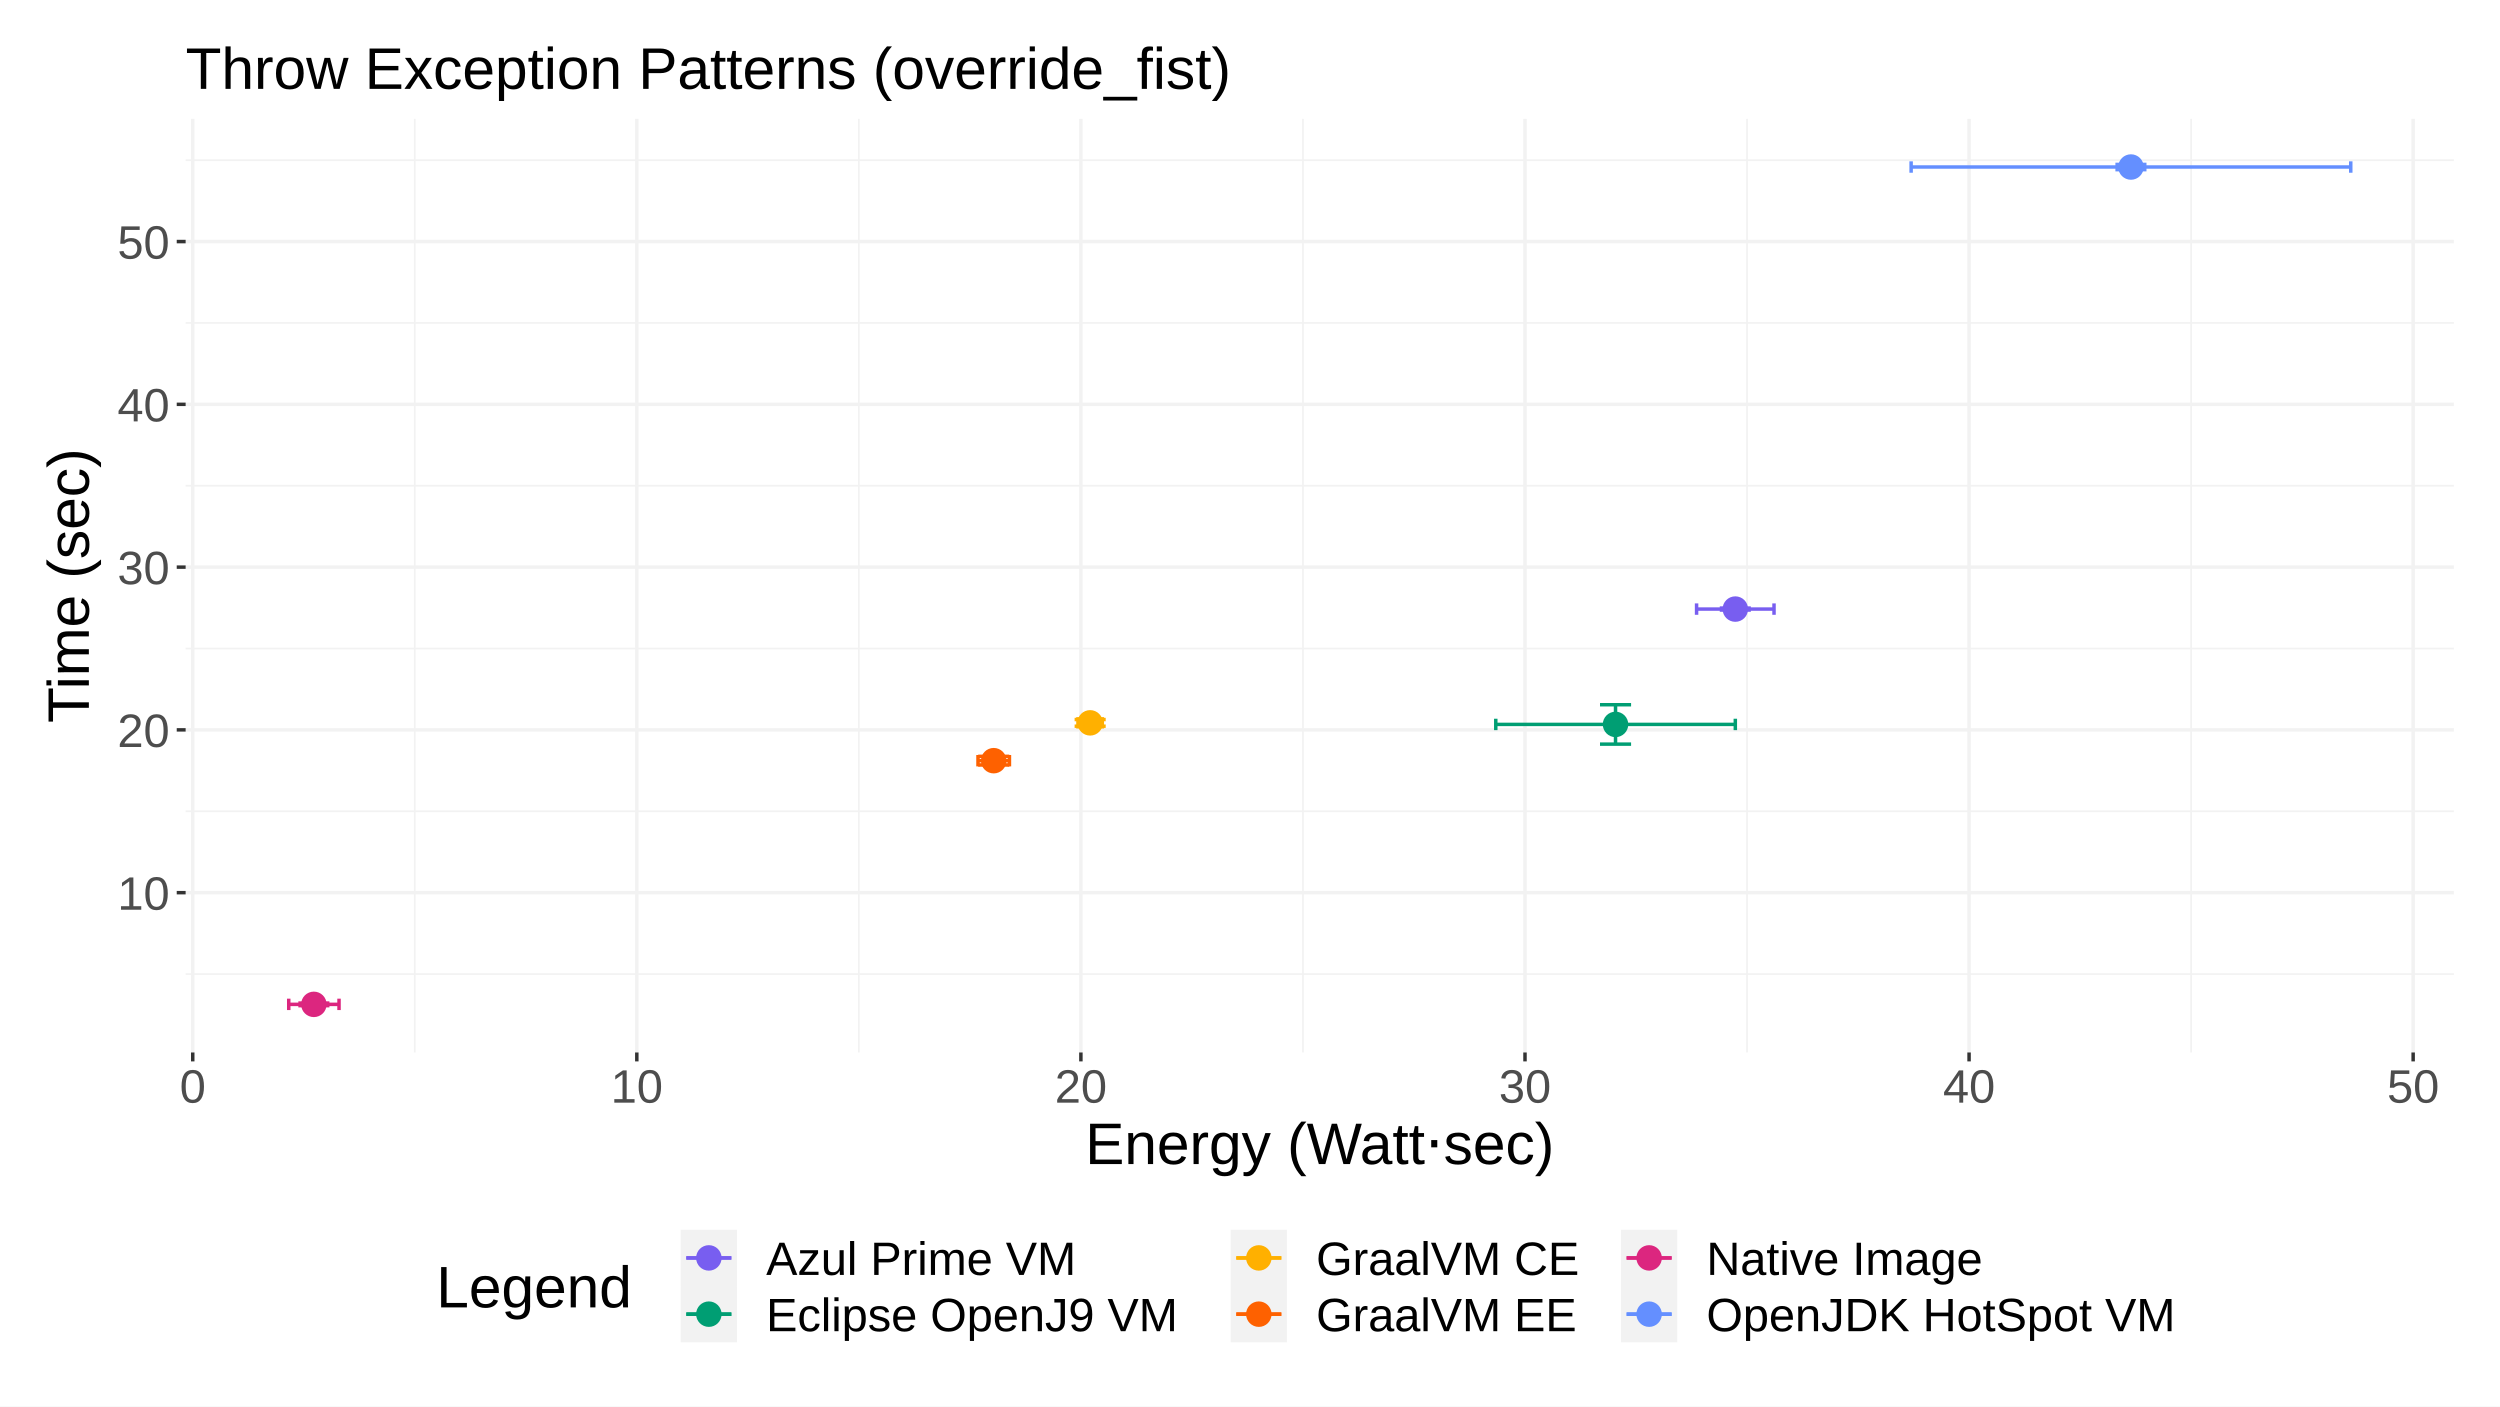
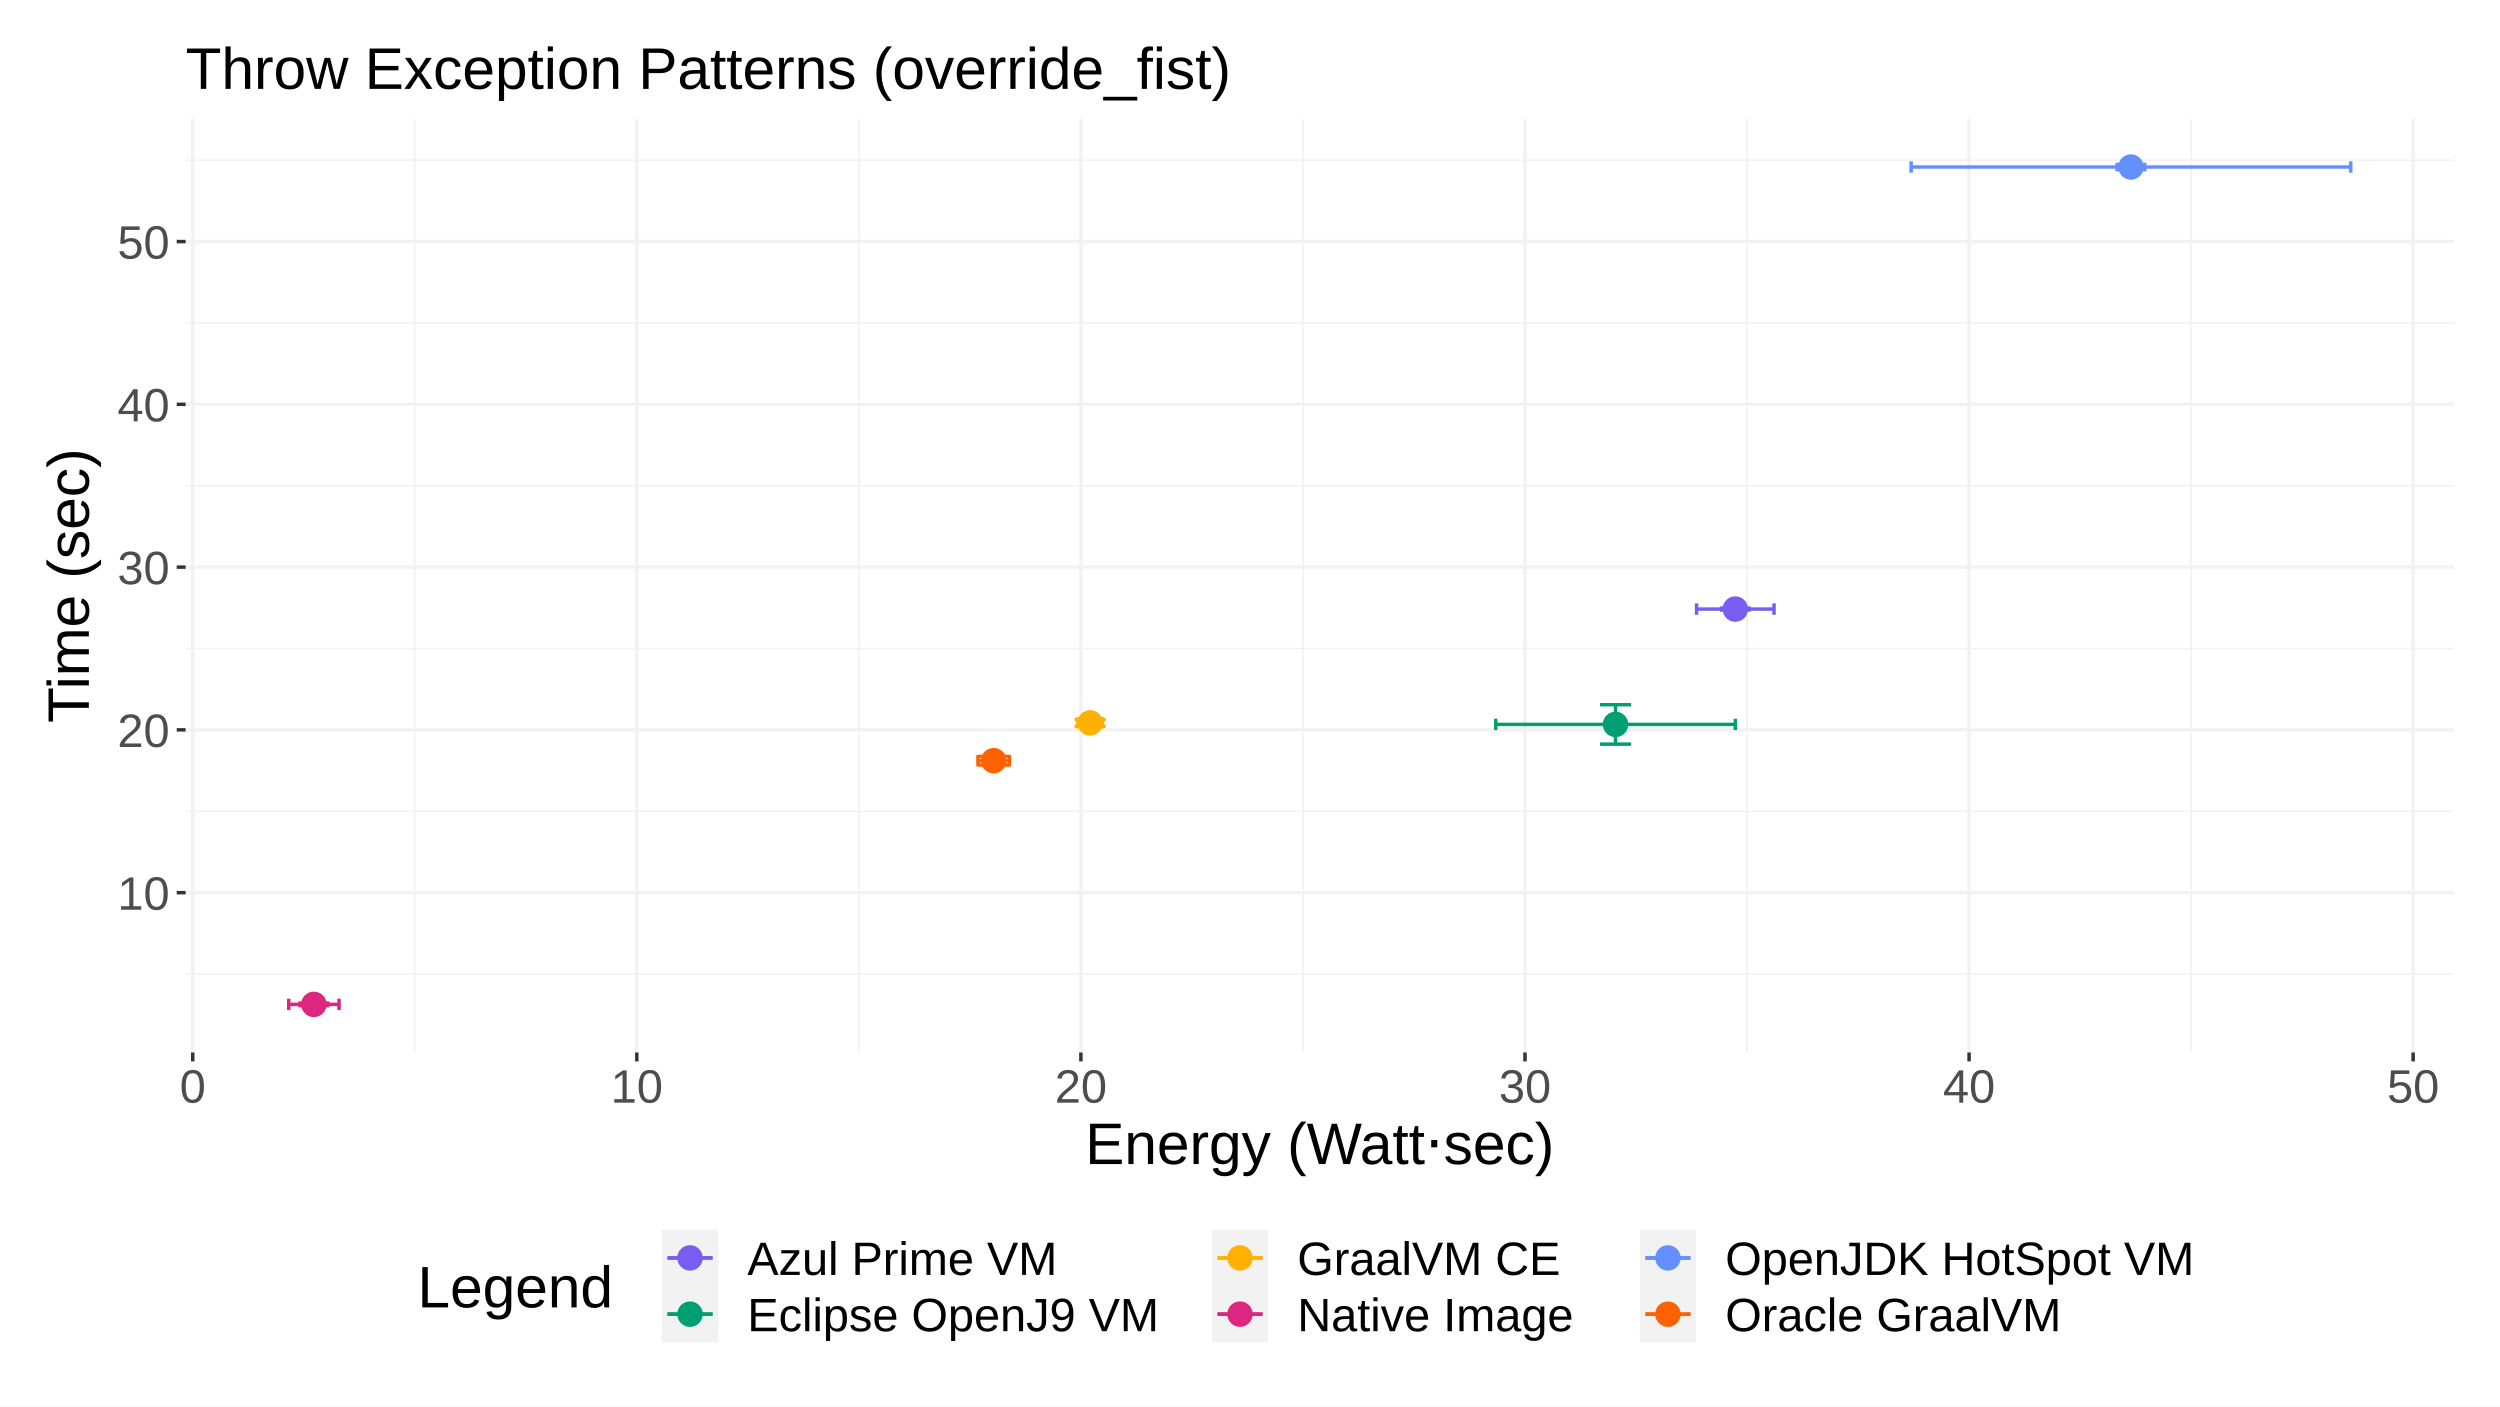
<svg xmlns="http://www.w3.org/2000/svg" class="svglite" width="768.00pt" height="432.00pt" viewBox="0 0 768.00 432.00">
  <defs>
    <style type="text/css">
    .svglite line, .svglite polyline, .svglite polygon, .svglite path, .svglite rect, .svglite circle {
      fill: none;
      stroke: #000000;
      stroke-linecap: round;
      stroke-linejoin: round;
      stroke-miterlimit: 10.00;
    }
    .svglite text {
      white-space: pre;
    }
  </style>
  </defs>
  <rect width="100%" height="100%" style="stroke: none; fill: #FFFFFF;" />
  <defs>
    <clipPath id="cpMC4wMHw3NjguMDB8MC4wMHw0MzIuMDA=">
      <rect x="0.00" y="0.00" width="768.00" height="432.00" />
    </clipPath>
  </defs>
  <g clip-path="url(#cpMC4wMHw3NjguMDB8MC4wMHw0MzIuMDA=)">
    <rect x="0.00" y="0.00" width="768.00" height="432.00" style="stroke-width: 1.07; stroke: #FFFFFF; fill: #FFFFFF;" />
  </g>
  <defs>
    <clipPath id="cpNTcuMDN8NzUzLjgzfDM2LjUyfDMyMy4zMg==">
      <rect x="57.03" y="36.52" width="696.80" height="286.80" />
    </clipPath>
  </defs>
  <g clip-path="url(#cpNTcuMDN8NzUzLjgzfDM2LjUyfDMyMy4zMg==)">
    <rect x="57.03" y="36.52" width="696.80" height="286.80" style="stroke-width: 1.07; stroke: none;" />
    <polyline points="57.03,299.23 753.83,299.23 " style="stroke-width: 0.53; stroke: #F2F2F2; stroke-linecap: butt;" />
    <polyline points="57.03,249.22 753.83,249.22 " style="stroke-width: 0.53; stroke: #F2F2F2; stroke-linecap: butt;" />
    <polyline points="57.03,199.22 753.83,199.22 " style="stroke-width: 0.53; stroke: #F2F2F2; stroke-linecap: butt;" />
    <polyline points="57.03,149.22 753.83,149.22 " style="stroke-width: 0.53; stroke: #F2F2F2; stroke-linecap: butt;" />
    <polyline points="57.03,99.21 753.83,99.21 " style="stroke-width: 0.53; stroke: #F2F2F2; stroke-linecap: butt;" />
    <polyline points="57.03,49.21 753.83,49.21 " style="stroke-width: 0.53; stroke: #F2F2F2; stroke-linecap: butt;" />
    <polyline points="127.42,323.32 127.42,36.52 " style="stroke-width: 0.53; stroke: #F2F2F2; stroke-linecap: butt;" />
    <polyline points="263.84,323.32 263.84,36.52 " style="stroke-width: 0.53; stroke: #F2F2F2; stroke-linecap: butt;" />
    <polyline points="400.27,323.32 400.27,36.52 " style="stroke-width: 0.53; stroke: #F2F2F2; stroke-linecap: butt;" />
    <polyline points="536.69,323.32 536.69,36.52 " style="stroke-width: 0.53; stroke: #F2F2F2; stroke-linecap: butt;" />
    <polyline points="673.11,323.32 673.11,36.52 " style="stroke-width: 0.53; stroke: #F2F2F2; stroke-linecap: butt;" />
    <polyline points="57.03,274.22 753.83,274.22 " style="stroke-width: 1.07; stroke: #F2F2F2; stroke-linecap: butt;" />
    <polyline points="57.03,224.22 753.83,224.22 " style="stroke-width: 1.07; stroke: #F2F2F2; stroke-linecap: butt;" />
    <polyline points="57.03,174.22 753.83,174.22 " style="stroke-width: 1.07; stroke: #F2F2F2; stroke-linecap: butt;" />
    <polyline points="57.03,124.21 753.83,124.21 " style="stroke-width: 1.07; stroke: #F2F2F2; stroke-linecap: butt;" />
    <polyline points="57.03,74.21 753.83,74.21 " style="stroke-width: 1.07; stroke: #F2F2F2; stroke-linecap: butt;" />
    <polyline points="59.21,323.32 59.21,36.52 " style="stroke-width: 1.07; stroke: #F2F2F2; stroke-linecap: butt;" />
    <polyline points="195.63,323.32 195.63,36.52 " style="stroke-width: 1.07; stroke: #F2F2F2; stroke-linecap: butt;" />
    <polyline points="332.05,323.32 332.05,36.52 " style="stroke-width: 1.07; stroke: #F2F2F2; stroke-linecap: butt;" />
    <polyline points="468.48,323.32 468.48,36.52 " style="stroke-width: 1.07; stroke: #F2F2F2; stroke-linecap: butt;" />
    <polyline points="604.90,323.32 604.90,36.52 " style="stroke-width: 1.07; stroke: #F2F2F2; stroke-linecap: butt;" />
    <polyline points="741.32,323.32 741.32,36.52 " style="stroke-width: 1.07; stroke: #F2F2F2; stroke-linecap: butt;" />
    <circle cx="533.09" cy="187.11" r="3.56" style="stroke-width: 0.71; stroke: #785EF0; fill: #785EF0;" />
    <circle cx="496.29" cy="222.54" r="3.56" style="stroke-width: 0.71; stroke: #009E73; fill: #009E73;" />
    <circle cx="334.89" cy="222.06" r="3.56" style="stroke-width: 0.71; stroke: #FFB000; fill: #FFB000;" />
    <circle cx="305.27" cy="233.68" r="3.56" style="stroke-width: 0.71; stroke: #FE6100; fill: #FE6100;" />
    <circle cx="96.42" cy="308.54" r="3.56" style="stroke-width: 0.71; stroke: #DC267F; fill: #DC267F;" />
    <circle cx="654.63" cy="51.31" r="3.56" style="stroke-width: 0.71; stroke: #648FFF; fill: #648FFF;" />
    <polyline points="544.98,188.86 544.98,185.36 " style="stroke-width: 1.07; stroke: #785EF0; stroke-linecap: butt;" />
    <polyline points="544.98,187.11 521.19,187.11 " style="stroke-width: 1.07; stroke: #785EF0; stroke-linecap: butt;" />
    <polyline points="521.19,188.86 521.19,185.36 " style="stroke-width: 1.07; stroke: #785EF0; stroke-linecap: butt;" />
    <polyline points="533.09,224.29 533.09,220.79 " style="stroke-width: 1.07; stroke: #009E73; stroke-linecap: butt;" />
    <polyline points="533.09,222.54 459.50,222.54 " style="stroke-width: 1.07; stroke: #009E73; stroke-linecap: butt;" />
    <polyline points="459.50,224.29 459.50,220.79 " style="stroke-width: 1.07; stroke: #009E73; stroke-linecap: butt;" />
    <polyline points="338.63,223.81 338.63,220.31 " style="stroke-width: 1.07; stroke: #FFB000; stroke-linecap: butt;" />
    <polyline points="338.63,222.06 331.15,222.06 " style="stroke-width: 1.07; stroke: #FFB000; stroke-linecap: butt;" />
    <polyline points="331.15,223.81 331.15,220.31 " style="stroke-width: 1.07; stroke: #FFB000; stroke-linecap: butt;" />
    <polyline points="310.10,235.43 310.10,231.93 " style="stroke-width: 1.07; stroke: #FE6100; stroke-linecap: butt;" />
    <polyline points="310.10,233.68 300.44,233.68 " style="stroke-width: 1.07; stroke: #FE6100; stroke-linecap: butt;" />
    <polyline points="300.44,235.43 300.44,231.93 " style="stroke-width: 1.07; stroke: #FE6100; stroke-linecap: butt;" />
    <polyline points="104.15,310.29 104.15,306.79 " style="stroke-width: 1.07; stroke: #DC267F; stroke-linecap: butt;" />
    <polyline points="104.15,308.54 88.70,308.54 " style="stroke-width: 1.07; stroke: #DC267F; stroke-linecap: butt;" />
    <polyline points="88.70,310.29 88.70,306.79 " style="stroke-width: 1.07; stroke: #DC267F; stroke-linecap: butt;" />
    <polyline points="722.15,53.06 722.15,49.56 " style="stroke-width: 1.07; stroke: #648FFF; stroke-linecap: butt;" />
    <polyline points="722.15,51.31 587.10,51.31 " style="stroke-width: 1.07; stroke: #648FFF; stroke-linecap: butt;" />
    <polyline points="587.10,53.06 587.10,49.56 " style="stroke-width: 1.07; stroke: #648FFF; stroke-linecap: butt;" />
    <polyline points="528.31,186.81 537.86,186.81 " style="stroke-width: 1.07; stroke: #785EF0; stroke-linecap: butt;" />
    <polyline points="533.09,186.81 533.09,187.40 " style="stroke-width: 1.07; stroke: #785EF0; stroke-linecap: butt;" />
    <polyline points="528.31,187.40 537.86,187.40 " style="stroke-width: 1.07; stroke: #785EF0; stroke-linecap: butt;" />
    <polyline points="491.52,216.49 501.07,216.49 " style="stroke-width: 1.07; stroke: #009E73; stroke-linecap: butt;" />
    <polyline points="496.29,216.49 496.29,228.59 " style="stroke-width: 1.07; stroke: #009E73; stroke-linecap: butt;" />
    <polyline points="491.52,228.59 501.07,228.59 " style="stroke-width: 1.07; stroke: #009E73; stroke-linecap: butt;" />
    <polyline points="330.12,221.04 339.67,221.04 " style="stroke-width: 1.07; stroke: #FFB000; stroke-linecap: butt;" />
    <polyline points="334.89,221.04 334.89,223.09 " style="stroke-width: 1.07; stroke: #FFB000; stroke-linecap: butt;" />
    <polyline points="330.12,223.09 339.67,223.09 " style="stroke-width: 1.07; stroke: #FFB000; stroke-linecap: butt;" />
    <polyline points="300.50,232.35 310.05,232.35 " style="stroke-width: 1.07; stroke: #FE6100; stroke-linecap: butt;" />
    <polyline points="305.27,232.35 305.27,235.00 " style="stroke-width: 1.07; stroke: #FE6100; stroke-linecap: butt;" />
    <polyline points="300.50,235.00 310.05,235.00 " style="stroke-width: 1.07; stroke: #FE6100; stroke-linecap: butt;" />
    <polyline points="91.65,308.15 101.20,308.15 " style="stroke-width: 1.07; stroke: #DC267F; stroke-linecap: butt;" />
    <polyline points="96.42,308.15 96.42,308.93 " style="stroke-width: 1.07; stroke: #DC267F; stroke-linecap: butt;" />
    <polyline points="91.65,308.93 101.20,308.93 " style="stroke-width: 1.07; stroke: #DC267F; stroke-linecap: butt;" />
    <polyline points="649.85,50.50 659.40,50.50 " style="stroke-width: 1.07; stroke: #648FFF; stroke-linecap: butt;" />
    <polyline points="654.63,50.50 654.63,52.11 " style="stroke-width: 1.07; stroke: #648FFF; stroke-linecap: butt;" />
    <polyline points="649.85,52.11 659.40,52.11 " style="stroke-width: 1.07; stroke: #648FFF; stroke-linecap: butt;" />
  </g>
  <g clip-path="url(#cpMC4wMHw3NjguMDB8MC4wMHw0MzIuMDA=)">
    <text x="52.10" y="279.47" text-anchor="end" style="font-size: 14.40px;fill: #4D4D4D; font-family: &quot;Liberation Sans&quot;;" textLength="18.32px" lengthAdjust="spacingAndGlyphs">10</text>
    <text x="52.10" y="229.47" text-anchor="end" style="font-size: 14.40px;fill: #4D4D4D; font-family: &quot;Liberation Sans&quot;;" textLength="18.32px" lengthAdjust="spacingAndGlyphs">20</text>
    <text x="52.10" y="179.46" text-anchor="end" style="font-size: 14.40px;fill: #4D4D4D; font-family: &quot;Liberation Sans&quot;;" textLength="18.32px" lengthAdjust="spacingAndGlyphs">30</text>
    <text x="52.10" y="129.46" text-anchor="end" style="font-size: 14.40px;fill: #4D4D4D; font-family: &quot;Liberation Sans&quot;;" textLength="18.32px" lengthAdjust="spacingAndGlyphs">40</text>
    <text x="52.10" y="79.46" text-anchor="end" style="font-size: 14.40px;fill: #4D4D4D; font-family: &quot;Liberation Sans&quot;;" textLength="18.32px" lengthAdjust="spacingAndGlyphs">50</text>
    <polyline points="54.29,274.22 57.03,274.22 " style="stroke-width: 1.07; stroke: #333333; stroke-linecap: butt;" />
    <polyline points="54.29,224.22 57.03,224.22 " style="stroke-width: 1.07; stroke: #333333; stroke-linecap: butt;" />
    <polyline points="54.29,174.22 57.03,174.22 " style="stroke-width: 1.07; stroke: #333333; stroke-linecap: butt;" />
    <polyline points="54.29,124.21 57.03,124.21 " style="stroke-width: 1.07; stroke: #333333; stroke-linecap: butt;" />
    <polyline points="54.29,74.21 57.03,74.21 " style="stroke-width: 1.07; stroke: #333333; stroke-linecap: butt;" />
    <polyline points="59.21,326.06 59.21,323.32 " style="stroke-width: 1.07; stroke: #333333; stroke-linecap: butt;" />
    <polyline points="195.63,326.06 195.63,323.32 " style="stroke-width: 1.07; stroke: #333333; stroke-linecap: butt;" />
    <polyline points="332.05,326.06 332.05,323.32 " style="stroke-width: 1.07; stroke: #333333; stroke-linecap: butt;" />
    <polyline points="468.48,326.06 468.48,323.32 " style="stroke-width: 1.07; stroke: #333333; stroke-linecap: butt;" />
    <polyline points="604.90,326.06 604.90,323.32 " style="stroke-width: 1.07; stroke: #333333; stroke-linecap: butt;" />
    <polyline points="741.32,326.06 741.32,323.32 " style="stroke-width: 1.07; stroke: #333333; stroke-linecap: butt;" />
    <text x="59.21" y="338.74" text-anchor="middle" style="font-size: 14.40px;fill: #4D4D4D; font-family: &quot;Liberation Sans&quot;;" textLength="9.16px" lengthAdjust="spacingAndGlyphs">0</text>
    <text x="195.63" y="338.74" text-anchor="middle" style="font-size: 14.40px;fill: #4D4D4D; font-family: &quot;Liberation Sans&quot;;" textLength="18.32px" lengthAdjust="spacingAndGlyphs">10</text>
    <text x="332.05" y="338.74" text-anchor="middle" style="font-size: 14.40px;fill: #4D4D4D; font-family: &quot;Liberation Sans&quot;;" textLength="18.32px" lengthAdjust="spacingAndGlyphs">20</text>
    <text x="468.48" y="338.74" text-anchor="middle" style="font-size: 14.40px;fill: #4D4D4D; font-family: &quot;Liberation Sans&quot;;" textLength="18.32px" lengthAdjust="spacingAndGlyphs">30</text>
    <text x="604.90" y="338.74" text-anchor="middle" style="font-size: 14.40px;fill: #4D4D4D; font-family: &quot;Liberation Sans&quot;;" textLength="18.32px" lengthAdjust="spacingAndGlyphs">40</text>
    <text x="741.32" y="338.74" text-anchor="middle" style="font-size: 14.40px;fill: #4D4D4D; font-family: &quot;Liberation Sans&quot;;" textLength="18.32px" lengthAdjust="spacingAndGlyphs">50</text>
    <text x="405.43" y="357.60" text-anchor="middle" style="font-size: 18.00px; font-family: &quot;Liberation Sans&quot;;" textLength="160.65px" lengthAdjust="spacingAndGlyphs">Energy (Watt⋅sec)</text>
    <text transform="translate(27.30,179.92) rotate(-90)" text-anchor="middle" style="font-size: 18.00px; font-family: &quot;Liberation Sans&quot;;" textLength="94.16px" lengthAdjust="spacingAndGlyphs">Time (sec)</text>
-     <rect x="128.55" y="372.31" width="553.75" height="45.52" style="stroke-width: 1.07; stroke: none; fill: #FFFFFF;" />
-     <text x="134.03" y="401.63" style="font-size: 18.00px; font-family: &quot;Liberation Sans&quot;;" textLength="66.12px" lengthAdjust="spacingAndGlyphs">Legend</text>
-     <rect x="209.12" y="377.79" width="17.28" height="17.28" style="stroke-width: 1.07; stroke: none; fill: #F2F2F2;" />
-     <circle cx="217.76" cy="386.43" r="3.56" style="stroke-width: 0.71; stroke: #785EF0; fill: #785EF0;" />
-     <line x1="210.84" y1="386.43" x2="224.67" y2="386.43" style="stroke-width: 1.07; stroke: #785EF0; stroke-linecap: butt;" />
-     <line x1="210.84" y1="386.43" x2="224.67" y2="386.43" style="stroke-width: 1.07; stroke: #785EF0; stroke-linecap: butt;" />
-     <rect x="209.12" y="395.07" width="17.28" height="17.28" style="stroke-width: 1.07; stroke: none; fill: #F2F2F2;" />
-     <circle cx="217.76" cy="403.71" r="3.56" style="stroke-width: 0.71; stroke: #009E73; fill: #009E73;" />
-     <line x1="210.84" y1="403.71" x2="224.67" y2="403.71" style="stroke-width: 1.07; stroke: #009E73; stroke-linecap: butt;" />
-     <line x1="210.84" y1="403.71" x2="224.67" y2="403.71" style="stroke-width: 1.07; stroke: #009E73; stroke-linecap: butt;" />
-     <rect x="378.07" y="377.79" width="17.28" height="17.28" style="stroke-width: 1.07; stroke: none; fill: #F2F2F2;" />
-     <circle cx="386.71" cy="386.43" r="3.56" style="stroke-width: 0.71; stroke: #FFB000; fill: #FFB000;" />
-     <line x1="379.80" y1="386.43" x2="393.62" y2="386.43" style="stroke-width: 1.07; stroke: #FFB000; stroke-linecap: butt;" />
-     <line x1="379.80" y1="386.43" x2="393.62" y2="386.43" style="stroke-width: 1.07; stroke: #FFB000; stroke-linecap: butt;" />
-     <rect x="378.07" y="395.07" width="17.28" height="17.28" style="stroke-width: 1.07; stroke: none; fill: #F2F2F2;" />
-     <circle cx="386.71" cy="403.71" r="3.56" style="stroke-width: 0.71; stroke: #FE6100; fill: #FE6100;" />
-     <line x1="379.80" y1="403.71" x2="393.62" y2="403.71" style="stroke-width: 1.07; stroke: #FE6100; stroke-linecap: butt;" />
-     <line x1="379.80" y1="403.71" x2="393.62" y2="403.71" style="stroke-width: 1.07; stroke: #FE6100; stroke-linecap: butt;" />
-     <rect x="497.97" y="377.79" width="17.28" height="17.28" style="stroke-width: 1.07; stroke: none; fill: #F2F2F2;" />
-     <circle cx="506.61" cy="386.43" r="3.56" style="stroke-width: 0.71; stroke: #DC267F; fill: #DC267F;" />
-     <line x1="499.70" y1="386.43" x2="513.52" y2="386.43" style="stroke-width: 1.07; stroke: #DC267F; stroke-linecap: butt;" />
-     <line x1="499.70" y1="386.43" x2="513.52" y2="386.43" style="stroke-width: 1.07; stroke: #DC267F; stroke-linecap: butt;" />
-     <rect x="497.97" y="395.07" width="17.28" height="17.28" style="stroke-width: 1.07; stroke: none; fill: #F2F2F2;" />
-     <circle cx="506.61" cy="403.71" r="3.56" style="stroke-width: 0.71; stroke: #648FFF; fill: #648FFF;" />
-     <line x1="499.70" y1="403.71" x2="513.52" y2="403.71" style="stroke-width: 1.07; stroke: #648FFF; stroke-linecap: butt;" />
-     <line x1="499.70" y1="403.71" x2="513.52" y2="403.71" style="stroke-width: 1.07; stroke: #648FFF; stroke-linecap: butt;" />
-     <text x="235.36" y="391.67" style="font-size: 14.40px; font-family: &quot;Liberation Sans&quot;;" textLength="103.13px" lengthAdjust="spacingAndGlyphs">Azul Prime VM</text>
-     <text x="235.36" y="408.95" style="font-size: 14.40px; font-family: &quot;Liberation Sans&quot;;" textLength="133.74px" lengthAdjust="spacingAndGlyphs">Eclipse OpenJ9 VM</text>
-     <text x="404.32" y="391.67" style="font-size: 14.40px; font-family: &quot;Liberation Sans&quot;;" textLength="84.69px" lengthAdjust="spacingAndGlyphs">GraalVM CE</text>
-     <text x="404.32" y="408.95" style="font-size: 14.40px; font-family: &quot;Liberation Sans&quot;;" textLength="83.73px" lengthAdjust="spacingAndGlyphs">GraalVM EE</text>
-     <text x="524.21" y="391.67" style="font-size: 14.40px; font-family: &quot;Liberation Sans&quot;;" textLength="96.25px" lengthAdjust="spacingAndGlyphs">Native Image</text>
-     <text x="524.21" y="408.95" style="font-size: 14.40px; font-family: &quot;Liberation Sans&quot;;" textLength="152.61px" lengthAdjust="spacingAndGlyphs">OpenJDK HotSpot VM</text>
+     <rect x="122.77" y="372.31" width="565.32" height="45.52" style="stroke-width: 1.07; stroke: none; fill: #FFFFFF;" />
+     <text x="128.25" y="401.63" style="font-size: 18.00px; font-family: &quot;Liberation Sans&quot;;" textLength="66.12px" lengthAdjust="spacingAndGlyphs">Legend</text>
+     <rect x="203.33" y="377.79" width="17.28" height="17.28" style="stroke-width: 1.07; stroke: none; fill: #F2F2F2;" />
+     <circle cx="211.97" cy="386.43" r="3.56" style="stroke-width: 0.71; stroke: #785EF0; fill: #785EF0;" />
+     <line x1="205.06" y1="386.43" x2="218.89" y2="386.43" style="stroke-width: 1.07; stroke: #785EF0; stroke-linecap: butt;" />
+     <line x1="205.06" y1="386.43" x2="218.89" y2="386.43" style="stroke-width: 1.07; stroke: #785EF0; stroke-linecap: butt;" />
+     <rect x="203.33" y="395.07" width="17.28" height="17.28" style="stroke-width: 1.07; stroke: none; fill: #F2F2F2;" />
+     <circle cx="211.97" cy="403.71" r="3.56" style="stroke-width: 0.71; stroke: #009E73; fill: #009E73;" />
+     <line x1="205.06" y1="403.71" x2="218.89" y2="403.71" style="stroke-width: 1.07; stroke: #009E73; stroke-linecap: butt;" />
+     <line x1="205.06" y1="403.71" x2="218.89" y2="403.71" style="stroke-width: 1.07; stroke: #009E73; stroke-linecap: butt;" />
+     <rect x="372.29" y="377.79" width="17.28" height="17.28" style="stroke-width: 1.07; stroke: none; fill: #F2F2F2;" />
+     <circle cx="380.93" cy="386.43" r="3.56" style="stroke-width: 0.71; stroke: #FFB000; fill: #FFB000;" />
+     <line x1="374.02" y1="386.43" x2="387.84" y2="386.43" style="stroke-width: 1.07; stroke: #FFB000; stroke-linecap: butt;" />
+     <line x1="374.02" y1="386.43" x2="387.84" y2="386.43" style="stroke-width: 1.07; stroke: #FFB000; stroke-linecap: butt;" />
+     <rect x="372.29" y="395.07" width="17.28" height="17.28" style="stroke-width: 1.07; stroke: none; fill: #F2F2F2;" />
+     <circle cx="380.93" cy="403.71" r="3.56" style="stroke-width: 0.71; stroke: #DC267F; fill: #DC267F;" />
+     <line x1="374.02" y1="403.71" x2="387.84" y2="403.71" style="stroke-width: 1.07; stroke: #DC267F; stroke-linecap: butt;" />
+     <line x1="374.02" y1="403.71" x2="387.84" y2="403.71" style="stroke-width: 1.07; stroke: #DC267F; stroke-linecap: butt;" />
+     <rect x="503.75" y="377.79" width="17.28" height="17.28" style="stroke-width: 1.07; stroke: none; fill: #F2F2F2;" />
+     <circle cx="512.39" cy="386.43" r="3.56" style="stroke-width: 0.71; stroke: #648FFF; fill: #648FFF;" />
+     <line x1="505.48" y1="386.43" x2="519.30" y2="386.43" style="stroke-width: 1.07; stroke: #648FFF; stroke-linecap: butt;" />
+     <line x1="505.48" y1="386.43" x2="519.30" y2="386.43" style="stroke-width: 1.07; stroke: #648FFF; stroke-linecap: butt;" />
+     <rect x="503.75" y="395.07" width="17.28" height="17.28" style="stroke-width: 1.07; stroke: none; fill: #F2F2F2;" />
+     <circle cx="512.39" cy="403.71" r="3.56" style="stroke-width: 0.71; stroke: #FE6100; fill: #FE6100;" />
+     <line x1="505.48" y1="403.71" x2="519.30" y2="403.71" style="stroke-width: 1.07; stroke: #FE6100; stroke-linecap: butt;" />
+     <line x1="505.48" y1="403.71" x2="519.30" y2="403.71" style="stroke-width: 1.07; stroke: #FE6100; stroke-linecap: butt;" />
+     <text x="229.58" y="391.67" style="font-size: 14.40px; font-family: &quot;Liberation Sans&quot;;" textLength="103.13px" lengthAdjust="spacingAndGlyphs">Azul Prime VM</text>
+     <text x="229.58" y="408.95" style="font-size: 14.40px; font-family: &quot;Liberation Sans&quot;;" textLength="133.74px" lengthAdjust="spacingAndGlyphs">Eclipse OpenJ9 VM</text>
+     <text x="398.53" y="391.67" style="font-size: 14.40px; font-family: &quot;Liberation Sans&quot;;" textLength="84.69px" lengthAdjust="spacingAndGlyphs">GraalVM CE</text>
+     <text x="398.53" y="408.95" style="font-size: 14.40px; font-family: &quot;Liberation Sans&quot;;" textLength="96.25px" lengthAdjust="spacingAndGlyphs">Native Image</text>
+     <text x="530.00" y="391.67" style="font-size: 14.40px; font-family: &quot;Liberation Sans&quot;;" textLength="152.61px" lengthAdjust="spacingAndGlyphs">OpenJDK HotSpot VM</text>
+     <text x="530.00" y="408.95" style="font-size: 14.40px; font-family: &quot;Liberation Sans&quot;;" textLength="112.37px" lengthAdjust="spacingAndGlyphs">Oracle GraalVM</text>
    <text x="57.03" y="27.30" style="font-size: 18.00px; font-family: &quot;Liberation Sans&quot;;" textLength="360.59px" lengthAdjust="spacingAndGlyphs">Throw Exception Patterns (override_fist)</text>
  </g>
</svg>
